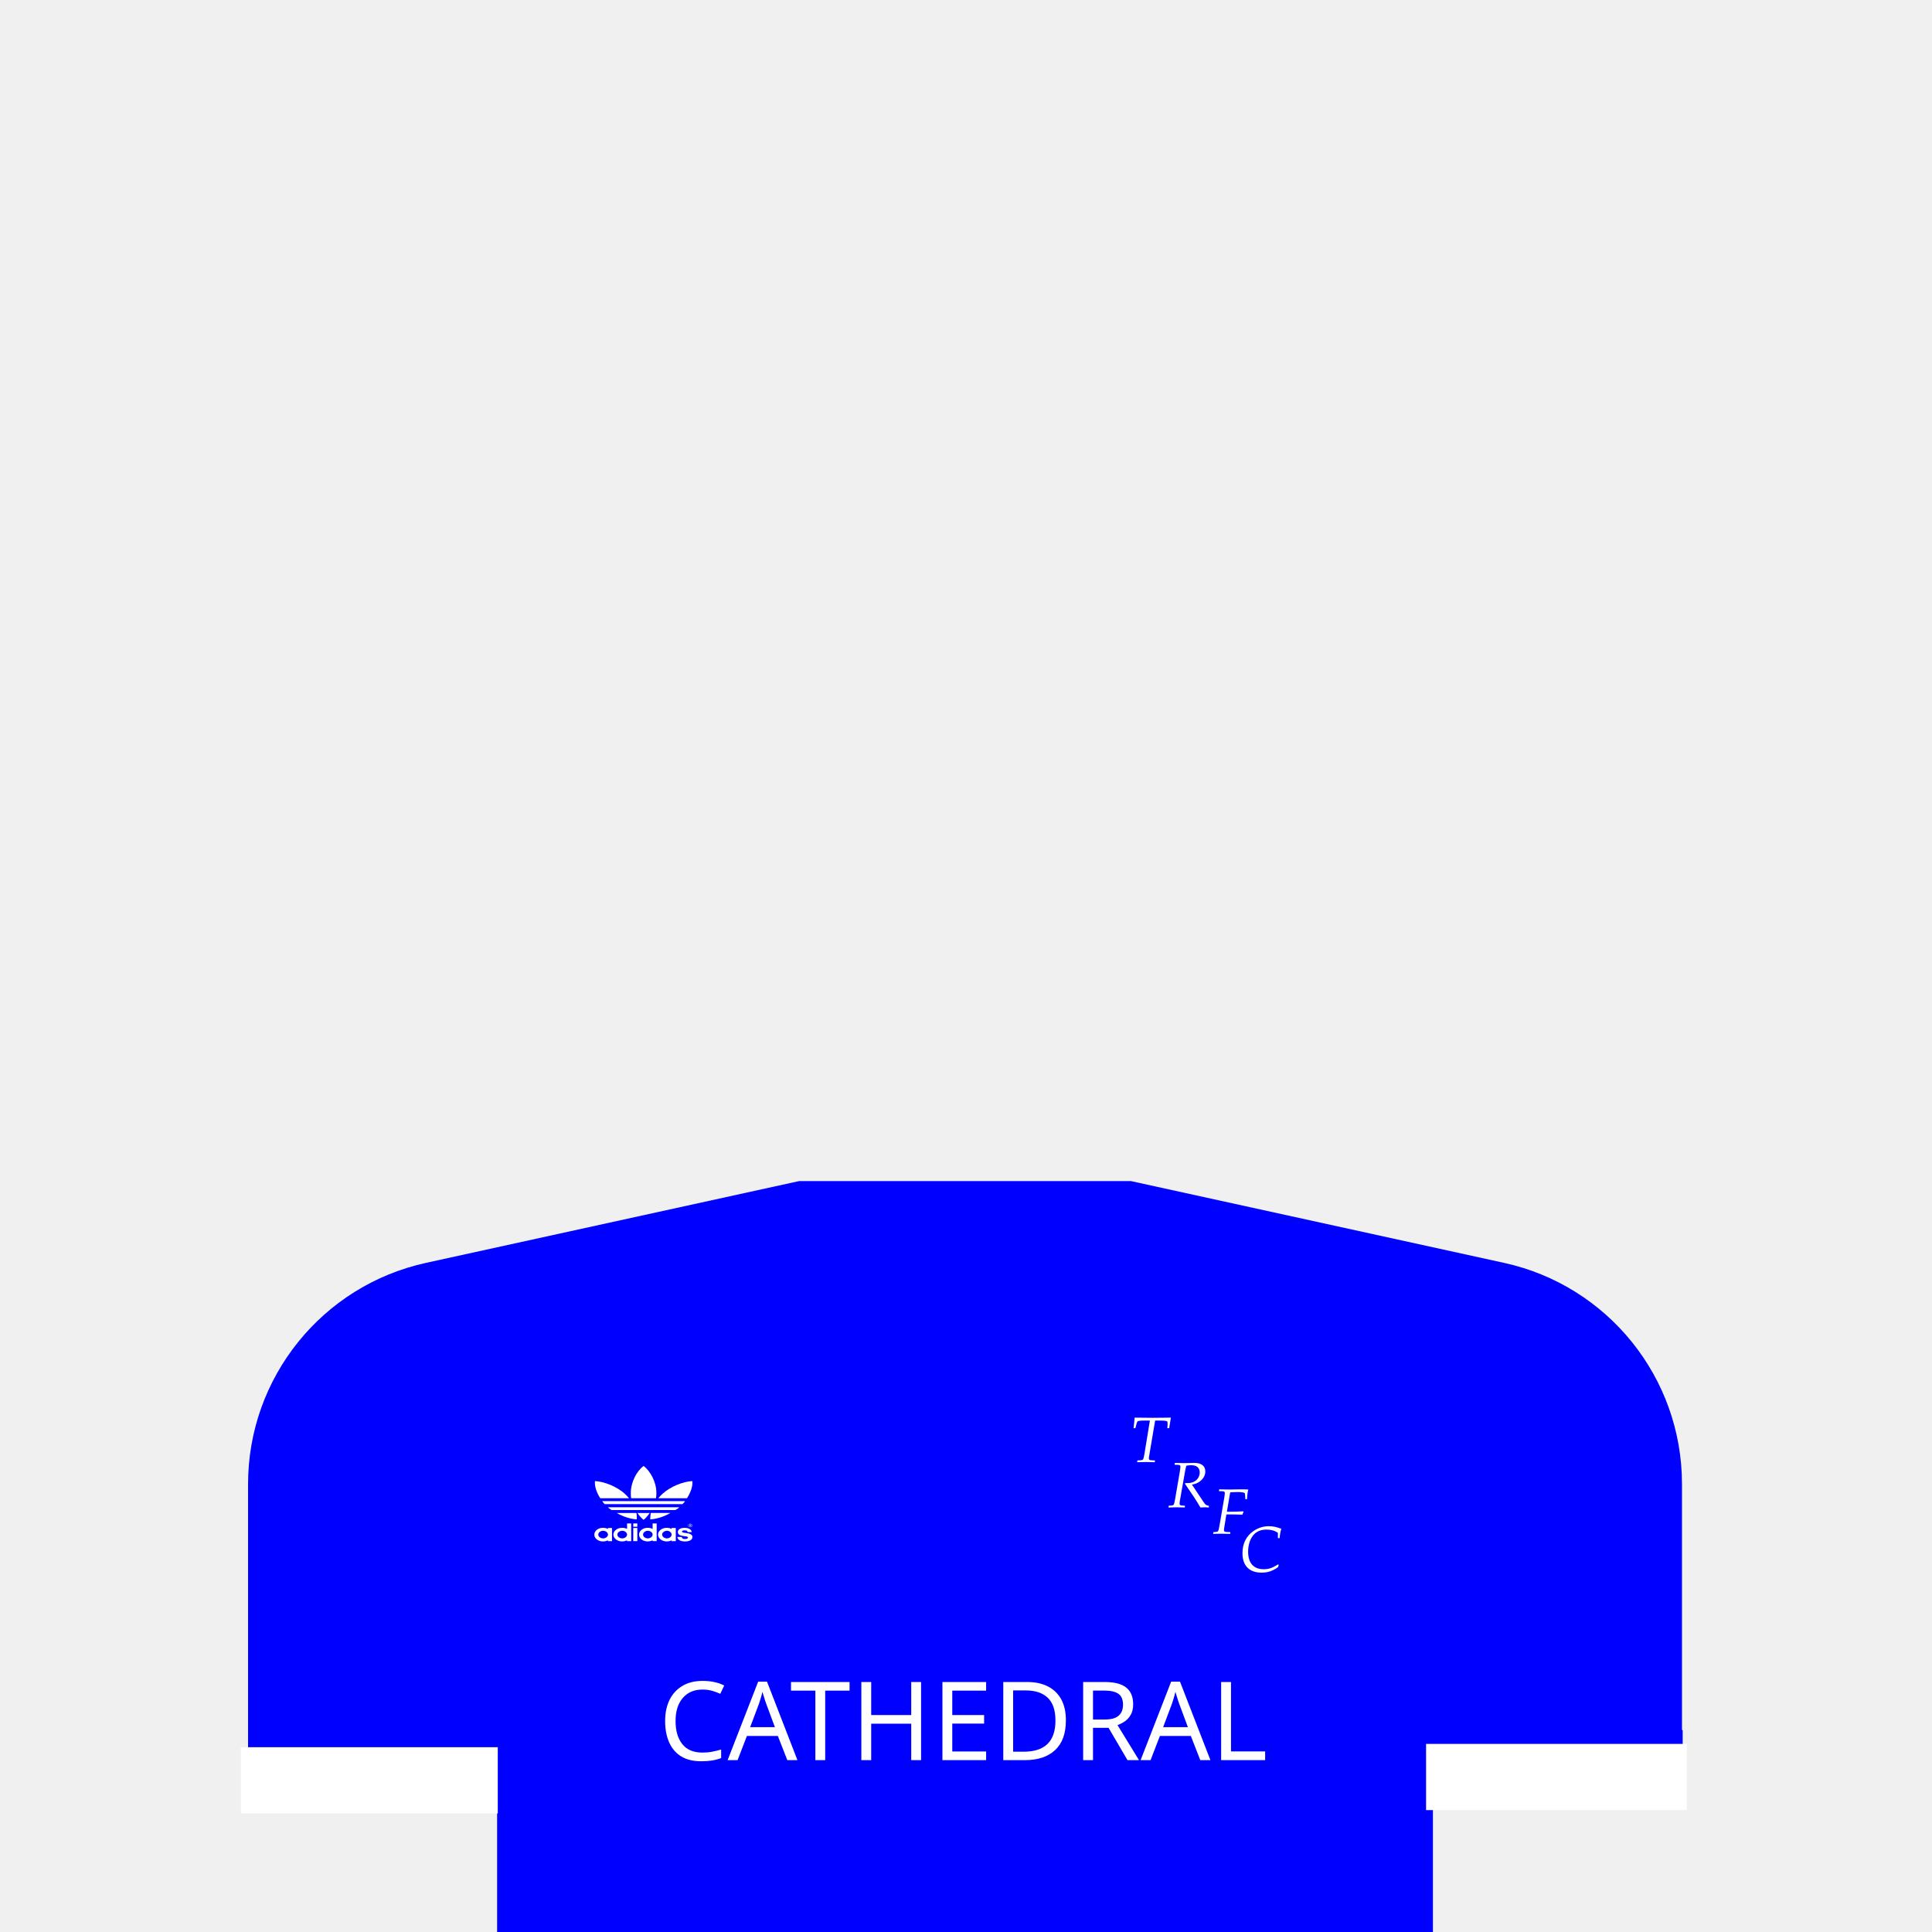
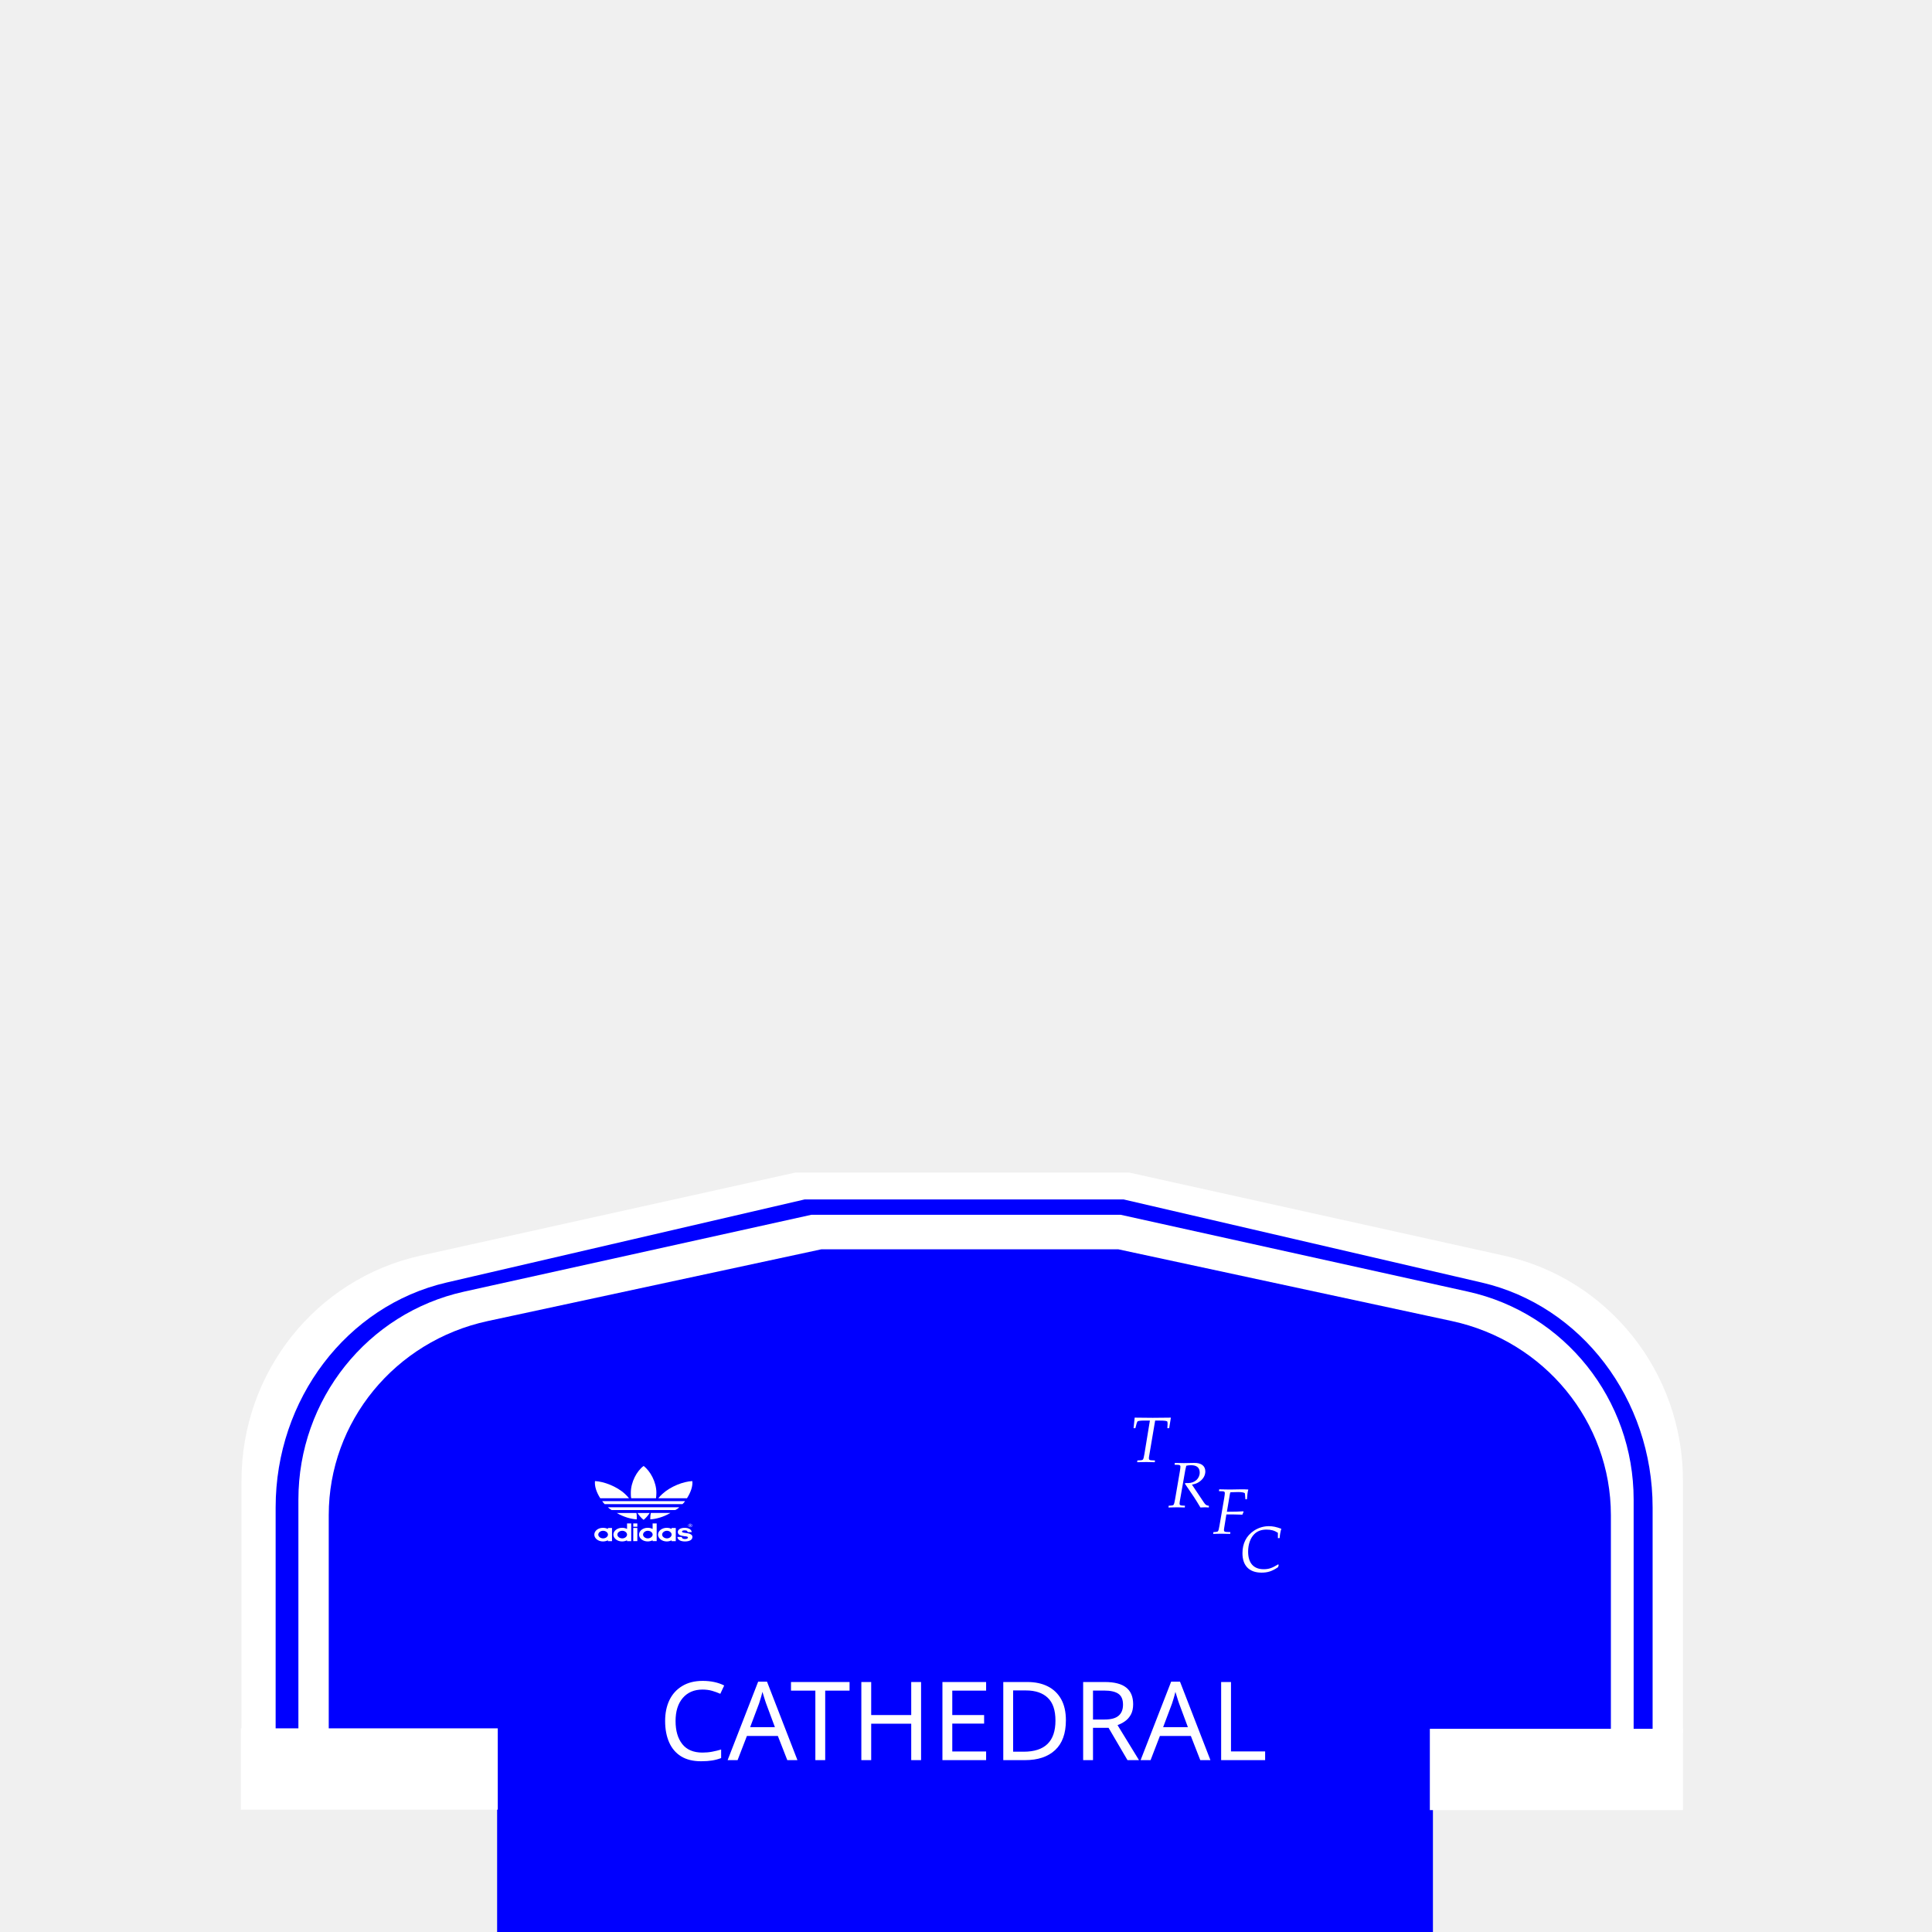
<svg xmlns="http://www.w3.org/2000/svg" width="512" height="512">
  <g id="shirt">
    <g id="chest">
      <path fill="#0000ff" d="m255.742,313.009l44,0l98.846,21.665c27.533,6.035 47.154,30.421 47.154,58.609l0,85.726l-66,0l0,33l-124,0l-124,0l0,-33l-66,0l0,-85.726c0,-28.187 19.621,-52.574 47.154,-58.609l98.846,-21.665l44,0z" />
    </g>
-     <g id="left-sleeve">
-       <path d="m131.929,479.525l-66,0l0,-20l66,0l0,20z" fill="#0000ff" />
-     </g>
-     <g id="right-sleeve">
-       <path fill="#0000ff" d="m379.927,458.492l66,0l0,20l-66,0l0,-20z" />
-     </g>
+   </g>
+   <g id="shoulders">
+     <path fill="#ffffff" d="m398.598,332.772l-99.366,-22.028l-44.232,0l-44.232,0l-99.366,22.028c-27.678,6.136 -47.402,30.931 -47.402,59.591l0,66.827l20.105,0l0,-66.827c0,-18.961 13.291,-35.668 31.601,-39.728l97.239,-21.556l84.108,0l97.239,21.556c18.311,4.059 31.601,20.767 31.601,39.728l0,66.827l20.105,0l0,-66.827c0,-28.66 -19.724,-53.455 -47.402,-59.591l0,0z" stroke="null" />
+     <path fill="#0000ff" d="m392.676,339.889l-94.921,-22.028l-42.253,0l-42.253,0l-94.921,22.028c-26.44,6.136 -45.282,30.931 -45.282,59.591l0,66.827l19.206,0l0,-66.827c0,-18.961 12.696,-35.668 30.188,-39.728l92.889,-21.556l80.346,0l92.889,21.556c17.492,4.059 30.188,20.767 30.188,39.728l0,66.827l19.206,0l0,-66.827c0,-28.66 -18.842,-53.455 -45.282,-59.591l0,0z" stroke="null" />
+     <path fill="#ffffff" d="m389.022,342.296l-92.045,-20.368l-40.972,0l-40.972,0l-92.045,20.368c-25.638,5.674 -43.909,28.6 -43.909,55.101l0,61.793l18.624,0l0,-61.793c0,-17.532 12.311,-32.981 29.273,-36.735l90.074,-19.932l77.911,0l90.074,19.932c16.962,3.753 29.273,19.203 29.273,36.735l0,61.793l18.624,0l0,-61.793c0,-26.501 -18.271,-49.428 -43.909,-55.101l-0,0z" stroke="null" />
+     <path fill="#0000ff" d="m384.737,350.089l-88.384,-19.011l-39.343,0l-39.343,0l-88.384,19.011c-24.619,5.296 -42.163,26.694 -42.163,51.428l0,57.673l17.883,0l0,-57.673c0,-16.363 11.822,-30.782 28.109,-34.286l86.492,-18.603l74.812,0l86.492,18.603c16.287,3.503 28.109,17.922 28.109,34.286l0,57.673l17.883,0l0,-57.673c0,-24.734 -17.544,-46.132 -42.163,-51.428l0,0z" stroke="null" />
  </g>
  <g id="tranmere-logo">
    <text stroke="#ffffff" fill="#ffffff" stroke-width="0" x="299.5" y="387.453" font-size="17" font-family="'Palatino Linotype', 'Book Antiqua', Palatino, serif" text-anchor="start" xml:space="preserve" font-style="italic">T</text>
    <text stroke="#ffffff" fill="#ffffff" stroke-width="0" x="309.5" y="399.453" font-size="17" font-family="'Palatino Linotype', 'Book Antiqua', Palatino, serif" text-anchor="start" xml:space="preserve" font-style="italic">R</text>
    <text stroke="#ffffff" fill="#ffffff" stroke-width="0" x="321.5" y="406.453" font-size="17" font-family="'Palatino Linotype', 'Book Antiqua', Palatino, serif" text-anchor="start" xml:space="preserve" font-style="italic">F</text>
    <text stroke="#ffffff" fill="#ffffff" stroke-width="0" x="328.5" y="416.453" font-size="17" font-family="'Palatino Linotype', 'Book Antiqua', Palatino, serif" text-anchor="start" xml:space="preserve" font-style="italic">C</text>
    <text fill="#ffffff" stroke="#ffffff" stroke-width="0" stroke-opacity="null" fill-opacity="null" x="174.5" y="466.453" font-size="29" font-family="'Trebuchet MS', Gadget, sans-serif" text-anchor="start" xml:space="preserve">CATHEDRAL</text>
  </g>
  <g id="logo">
    <path fill="#ffffff" d="m181.548,397.818c-0.157,0.248 -0.435,0.592 -0.691,0.794l-20.615,0c-0.15,-0.163 -0.506,-0.53 -0.662,-0.794l21.968,0m-1.539,1.623c-0.256,0.282 -0.641,0.552 -1.054,0.732l-16.882,0c-0.335,-0.18 -0.67,-0.451 -0.983,-0.732l18.919,0m-2.336,1.504c-1.824,1.076 -3.825,1.623 -5.342,1.701c0,-0.445 0,-1.054 0.157,-1.701l5.186,0m5.798,-8.445c0.157,1.318 -0.385,2.924 -1.41,4.546l-7.593,0c0.278,-0.383 0.641,-0.749 1.047,-1.121c2.208,-2.039 5.599,-3.307 7.957,-3.425m-14.731,10.152c-1.46,-0.079 -3.469,-0.625 -5.307,-1.701l5.236,0c0.1,0.642 0.1,1.256 0.071,1.701m1.824,0.124c-0.591,-0.445 -1.104,-1.054 -1.638,-1.825l3.255,0c-0.513,0.766 -1.076,1.38 -1.617,1.825m-3.875,-5.73l-7.622,0c-1.033,-1.623 -1.539,-3.228 -1.389,-4.546c2.336,0.118 5.756,1.38 7.964,3.425c0.378,0.372 0.762,0.738 1.047,1.121m7.159,0l-6.575,0c-0.1,-0.468 -0.1,-0.913 -0.1,-1.442c0,-2.845 1.588,-5.786 3.384,-7.104c1.774,1.318 3.391,4.265 3.391,7.104c0.007,0.53 -0.05,0.98 -0.1,1.442" id="XMLID_11_" />
    <path fill="#ffffff" d="m182.909,403.807c0.313,0 0.563,0.203 0.563,0.468c0,0.242 -0.249,0.445 -0.563,0.445c-0.313,0 -0.563,-0.203 -0.563,-0.445c0,-0.265 0.256,-0.468 0.563,-0.468zm0,0.062c-0.285,0 -0.484,0.18 -0.484,0.406c0,0.203 0.207,0.383 0.484,0.383c0.256,0 0.484,-0.18 0.484,-0.383c0.007,-0.22 -0.228,-0.406 -0.484,-0.406zm0.128,0.411c0.028,0 0.1,0.017 0.1,0.101l0,0.141l-0.1,0l0,-0.062c0,-0.101 -0.028,-0.146 -0.1,-0.146l-0.128,0l0,0.203l-0.1,0l0,-0.507l0.207,0c0.128,0 0.228,0.062 0.228,0.146c0,0.056 -0.057,0.124 -0.107,0.124l0,-0zm-0.228,-0.186l0,0.141l0.1,0c0.05,0 0.128,-0.023 0.128,-0.062c0,-0.045 -0.057,-0.079 -0.1,-0.079l-0.128,0" id="XMLID_16_" />
    <path fill="#ffffff" d="m181.52,408.5c1.076,0 1.98,-0.344 1.98,-1.194c0,-0.485 -0.435,-0.811 -1.133,-0.958c-0.719,-0.141 -1.638,-0.118 -1.638,-0.485c0.05,-0.242 0.335,-0.304 0.769,-0.304c0.67,0 0.698,0.282 0.727,0.468l1.097,0c-0.078,-0.67 -0.769,-1.138 -1.873,-1.138c-1.154,0 -1.824,0.485 -1.824,1.121c0,0.366 0.228,0.693 0.613,0.851c0.278,0.101 0.662,0.18 1.133,0.248c0.484,0.039 0.919,0.079 0.947,0.344c0,0.18 -0.228,0.406 -0.748,0.406c-0.748,0 -0.898,-0.327 -0.898,-0.546l-1.154,0c0.028,0.699 0.769,1.189 2.002,1.189" id="XMLID_17_" />
    <path fill="#ffffff" d="m176.697,408.5c0.492,0 0.926,-0.124 1.289,-0.304l0,0.225l1.104,0l0,-3.493l-1.111,0l0,0.265c-0.356,-0.203 -0.791,-0.304 -1.289,-0.304c-1.254,0 -2.308,0.794 -2.308,1.808c0.007,0.992 1.061,1.803 2.315,1.803l0,0zm-1.225,-1.808c0,-0.552 0.591,-1.02 1.282,-1.02c0.67,0 1.232,0.468 1.232,1.02c0,0.524 -0.563,0.997 -1.232,0.997c-0.698,0 -1.282,-0.473 -1.282,-0.997" id="XMLID_20_" />
    <path fill="#ffffff" d="m172.95,403.728l0,1.459c-0.385,-0.203 -0.819,-0.304 -1.311,-0.304c-1.261,0 -2.287,0.794 -2.287,1.808c0,0.997 1.026,1.803 2.287,1.803c0.484,0 0.947,-0.124 1.311,-0.304l0,0.225l1.076,0l0,-4.693l-1.076,0l0,0.006l0,0zm-2.536,2.963c0,-0.552 0.591,-1.02 1.254,-1.02c0.698,0 1.289,0.468 1.289,1.02c0,0.524 -0.591,0.997 -1.289,0.997c-0.67,0 -1.254,-0.473 -1.254,-0.997" id="XMLID_23_" />
    <path fill="#ffffff" d="m167.822,408.415l1.076,0l0,-3.493l-1.076,0l0,3.493zm0,-3.814l1.076,0l0,-0.873l-1.076,0l0,0.873" id="XMLID_26_" />
    <path fill="#ffffff" d="m164.865,408.5c0.484,0 0.919,-0.124 1.311,-0.304l0,0.225l1.104,0l0,-4.693l-1.104,0l0,1.459c-0.385,-0.203 -0.819,-0.304 -1.311,-0.304c-1.261,0 -2.308,0.794 -2.308,1.808c0,0.997 1.047,1.808 2.308,1.808l0,0zm-1.261,-1.808c0,-0.552 0.591,-1.02 1.311,-1.02c0.67,0 1.261,0.468 1.261,1.02c0,0.524 -0.591,0.997 -1.261,0.997c-0.719,0 -1.311,-0.473 -1.311,-0.997" id="XMLID_29_" />
    <path fill="#ffffff" d="m159.779,408.5c0.513,0 0.947,-0.124 1.332,-0.304l0,0.225l1.076,0l0,-3.493l-1.076,0l0,0.265c-0.385,-0.203 -0.848,-0.304 -1.332,-0.304c-1.261,0 -2.279,0.794 -2.279,1.808c0,0.992 1.026,1.803 2.279,1.803l0,0zm-1.232,-1.808c0,-0.552 0.591,-1.02 1.261,-1.02c0.719,0 1.311,0.468 1.311,1.02c0,0.524 -0.591,0.997 -1.311,0.997c-0.67,0 -1.261,-0.473 -1.261,-0.997" id="XMLID_32_" />
  </g>
  <g id="sleeves">
-     <rect stroke="#0000ff" fill="#ffffff" stroke-width="0" stroke-opacity="null" x="63.825" y="463.029" width="68.09" height="17.544" />
-     <rect stroke="#0000ff" fill="#ffffff" stroke-width="0" stroke-opacity="null" x="377.925" y="462.152" width="69.093" height="17.544" />
+     <rect stroke="#0000ff" fill="#ffffff" stroke-width="0" stroke-opacity="null" x="63.825" y="458.029" width="68.09" height="21.544" />
+     <rect stroke="#0000ff" fill="#ffffff" stroke-width="0" stroke-opacity="null" x="378.925" y="458.152" width="67.093" height="21.544" />
  </g>
</svg>
